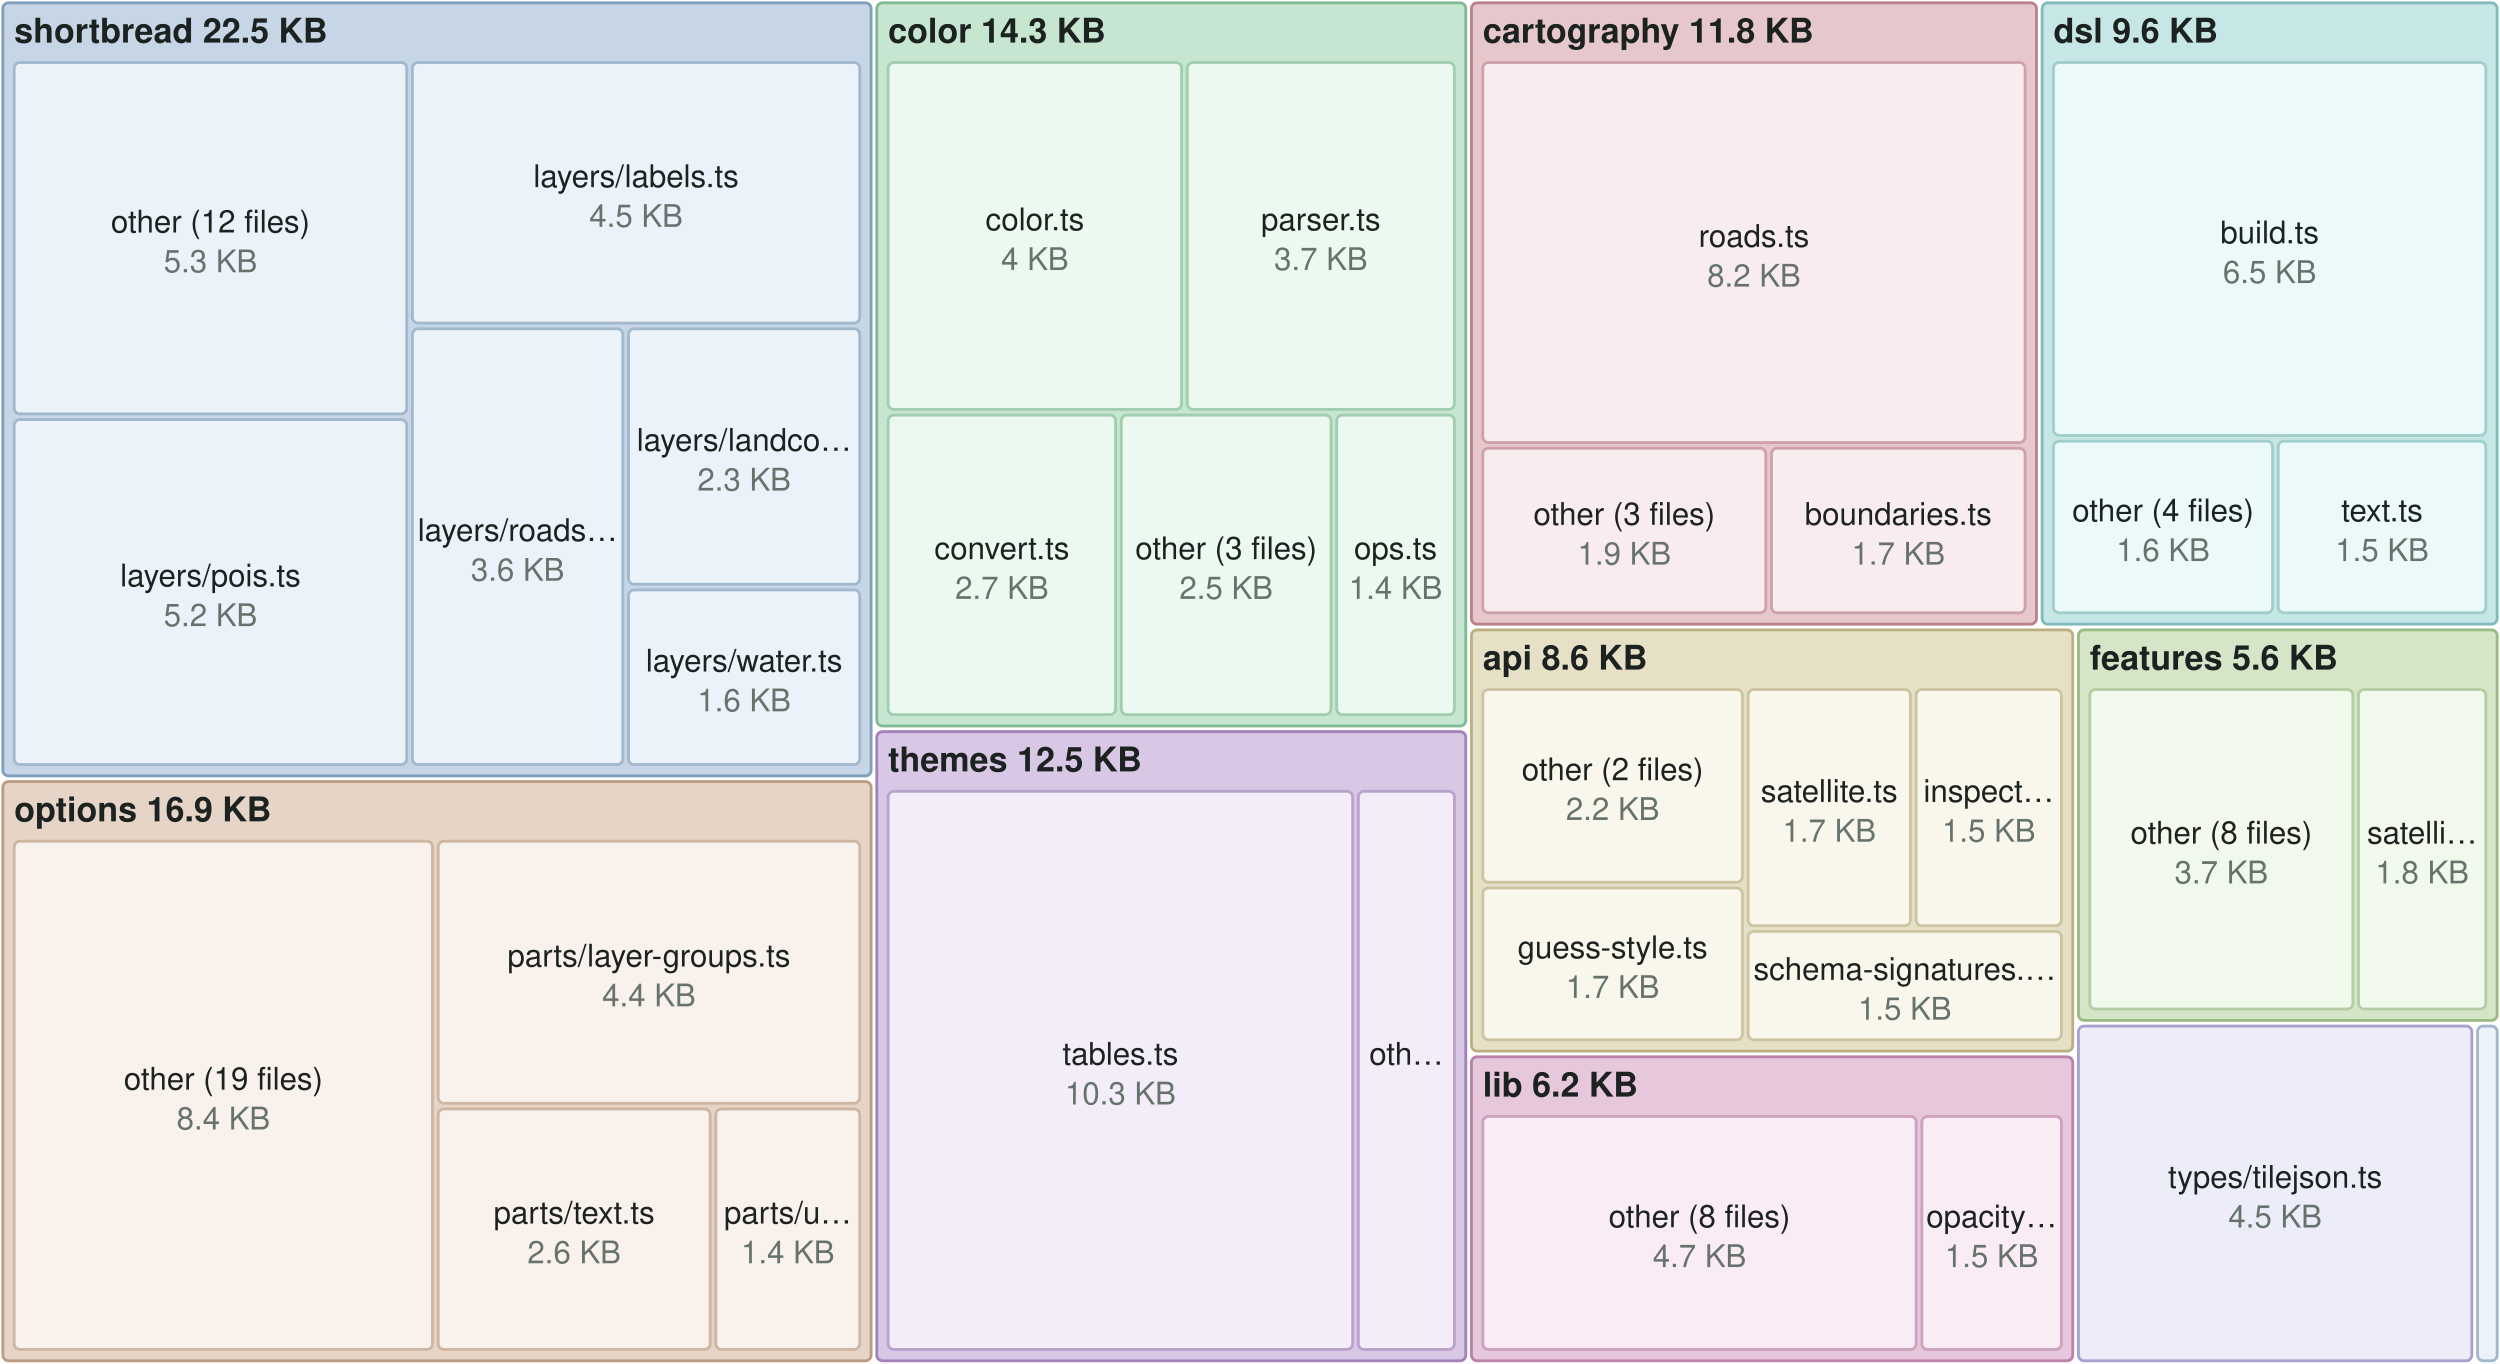
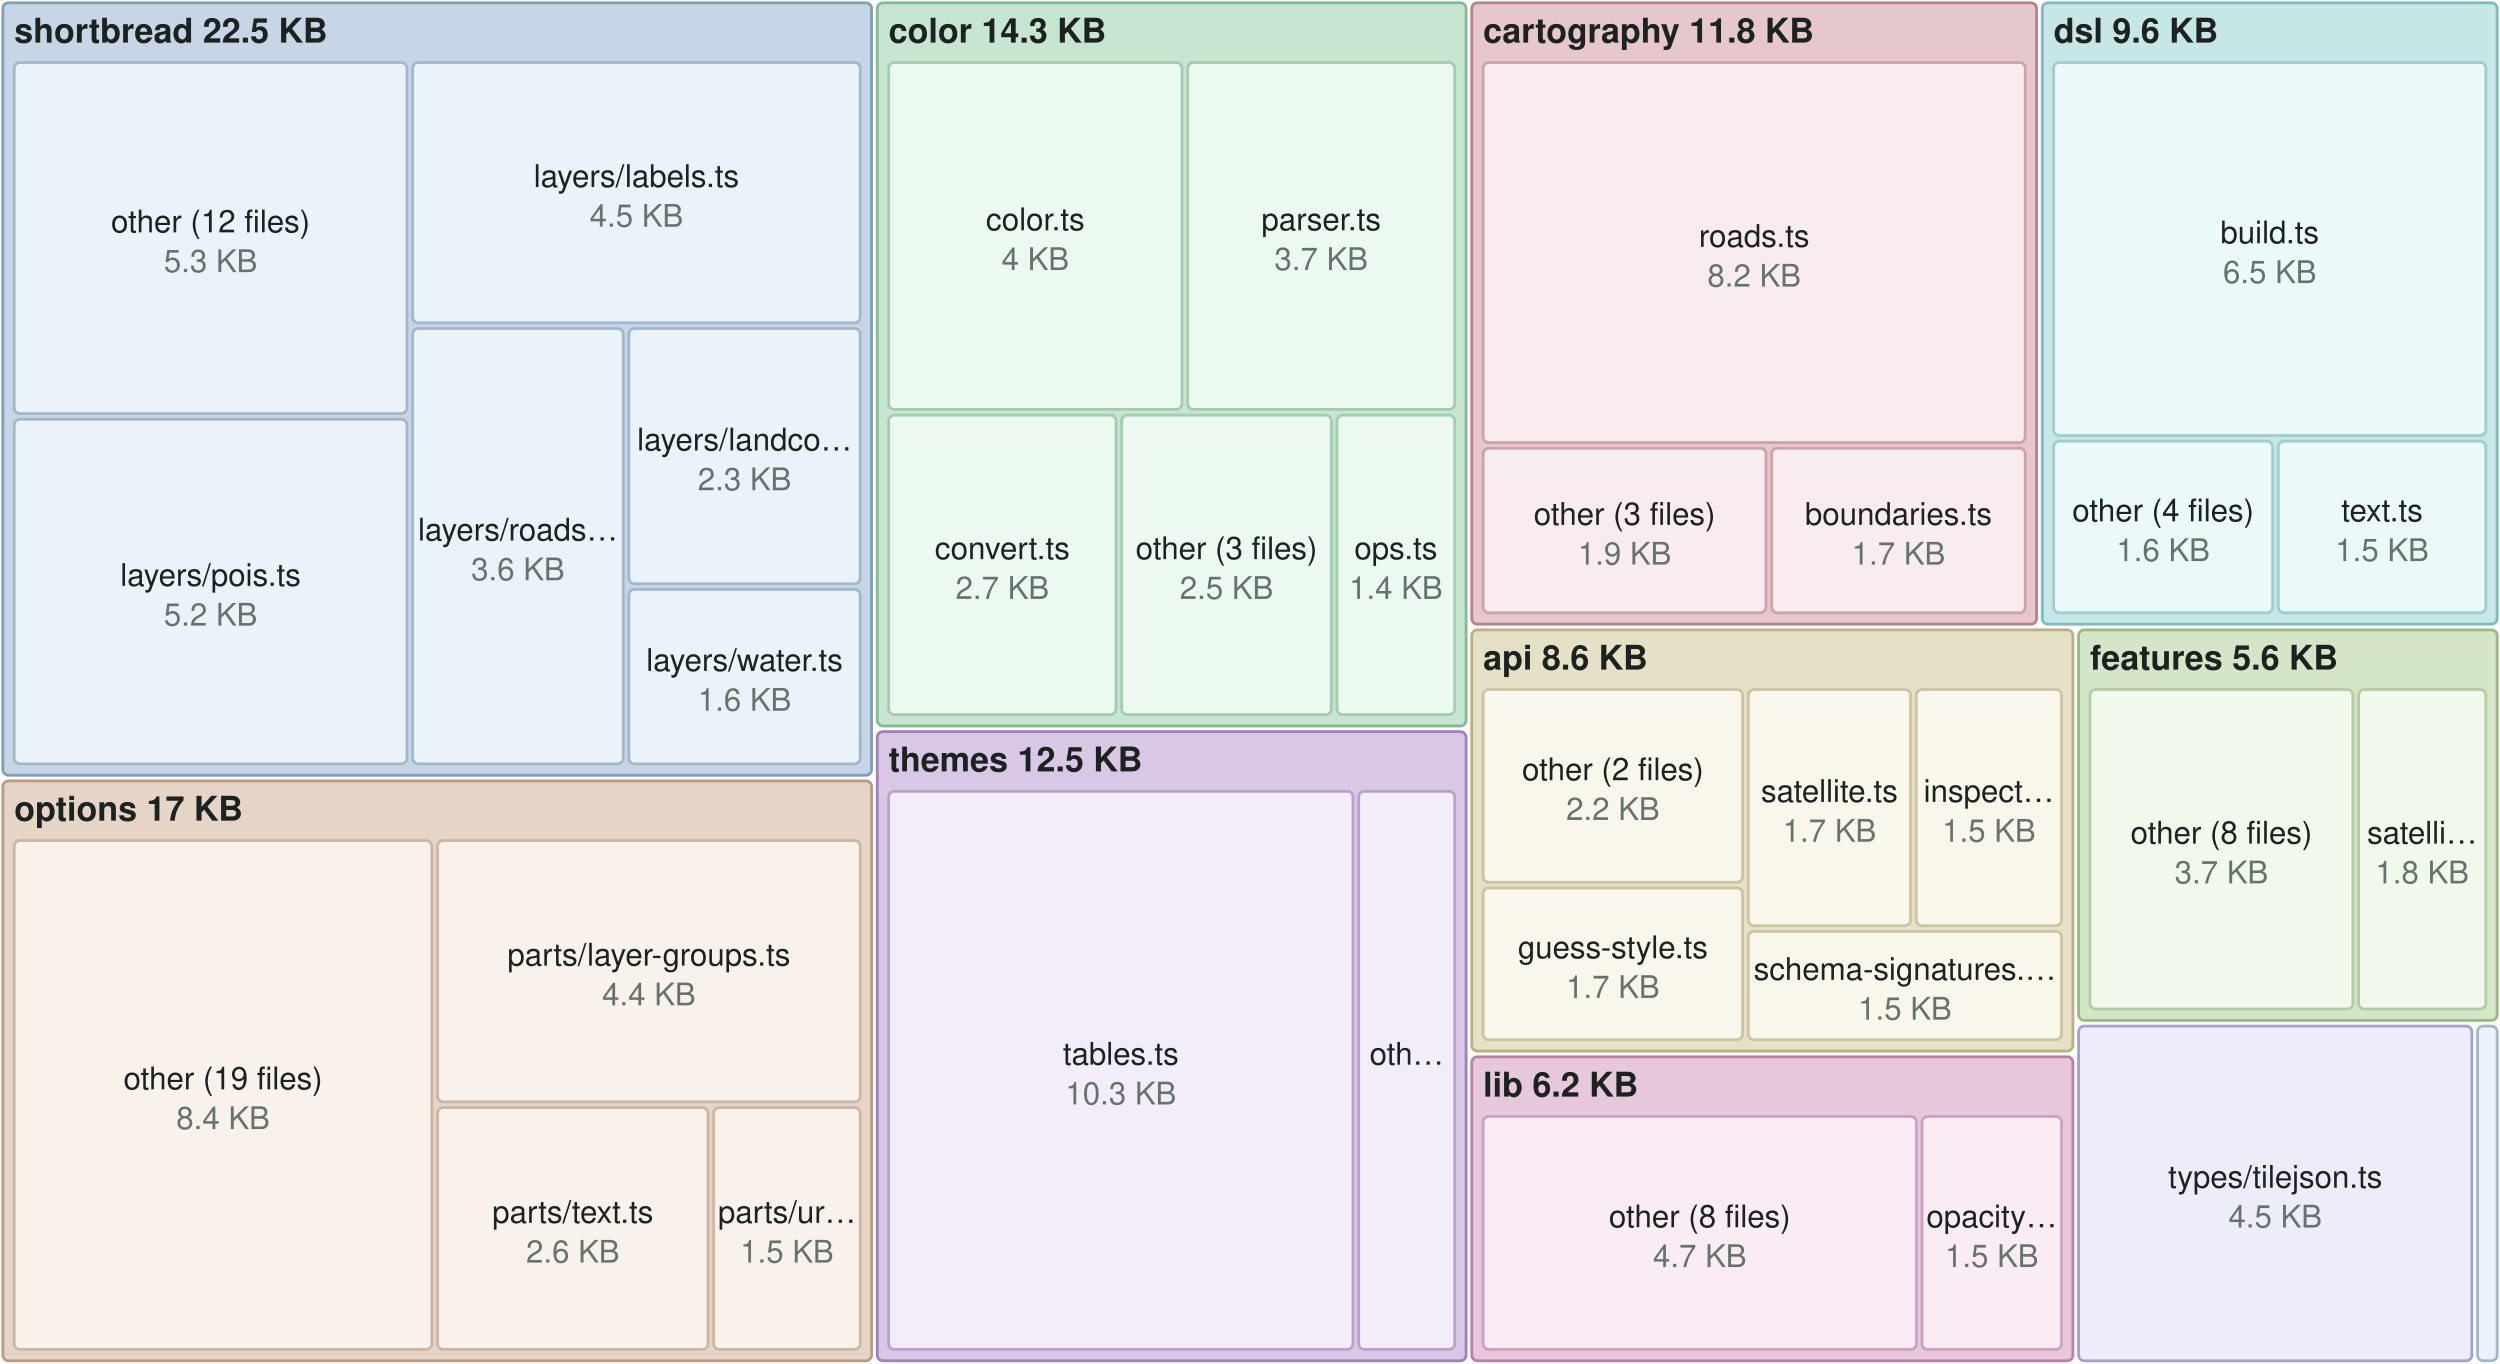
<svg xmlns="http://www.w3.org/2000/svg" width="880" height="480" viewBox="0 0 880 480">
  <style>
	.background { fill: #ffffff; }
	text { font-family: Helvetica, Arial, 'Liberation Sans', sans-serif; }
	.group-label { fill: #1b2220; font-weight: 600; font-size: 12px; }
	.leaf-label { fill: #1b2220; font-size: 11px; text-anchor: middle; }
	.leaf-size { fill: #66736d; font-size: 11px; text-anchor: middle; }
	.group-box, .leaf-box { stroke-width: 1; }
	.leaf:hover .leaf-box { stroke-width: 2; }
	.c0 .group-box { fill: hsl(210 38% 84%); stroke: hsl(210 30% 62%); }
	.c0 .leaf-box { fill: hsl(210 50% 95%); stroke: hsl(210 30% 72%); }
	.c1 .group-box { fill: hsl(28 38% 84%); stroke: hsl(28 30% 62%); }
	.c1 .leaf-box { fill: hsl(28 50% 95%); stroke: hsl(28 30% 72%); }
	.c2 .group-box { fill: hsl(140 38% 84%); stroke: hsl(140 30% 62%); }
	.c2 .leaf-box { fill: hsl(140 50% 95%); stroke: hsl(140 30% 72%); }
	.c3 .group-box { fill: hsl(275 38% 84%); stroke: hsl(275 30% 62%); }
	.c3 .leaf-box { fill: hsl(275 50% 95%); stroke: hsl(275 30% 72%); }
	.c4 .group-box { fill: hsl(350 38% 84%); stroke: hsl(350 30% 62%); }
	.c4 .leaf-box { fill: hsl(350 50% 95%); stroke: hsl(350 30% 72%); }
	.c5 .group-box { fill: hsl(180 38% 84%); stroke: hsl(180 30% 62%); }
	.c5 .leaf-box { fill: hsl(180 50% 95%); stroke: hsl(180 30% 72%); }
	.c6 .group-box { fill: hsl(48 38% 84%); stroke: hsl(48 30% 62%); }
	.c6 .leaf-box { fill: hsl(48 50% 95%); stroke: hsl(48 30% 72%); }
	.c7 .group-box { fill: hsl(320 38% 84%); stroke: hsl(320 30% 62%); }
	.c7 .leaf-box { fill: hsl(320 50% 95%); stroke: hsl(320 30% 72%); }
	.c8 .group-box { fill: hsl(95 38% 84%); stroke: hsl(95 30% 62%); }
	.c8 .leaf-box { fill: hsl(95 50% 95%); stroke: hsl(95 30% 72%); }
	.c9 .group-box { fill: hsl(245 38% 84%); stroke: hsl(245 30% 62%); }
	.c9 .leaf-box { fill: hsl(245 50% 95%); stroke: hsl(245 30% 72%); }
	@media (prefers-color-scheme: dark) {
		.background { fill: #0d1117; }
		.group-label, .leaf-label { fill: #e6edf3; }
		.leaf-size { fill: #8b949e; }
		.c0 .group-box { fill: hsl(210 22% 22%); stroke: hsl(210 20% 38%); }
		.c0 .leaf-box { fill: hsl(210 25% 14%); stroke: hsl(210 20% 32%); }
		.c1 .group-box { fill: hsl(28 22% 22%); stroke: hsl(28 20% 38%); }
		.c1 .leaf-box { fill: hsl(28 25% 14%); stroke: hsl(28 20% 32%); }
		.c2 .group-box { fill: hsl(140 22% 22%); stroke: hsl(140 20% 38%); }
		.c2 .leaf-box { fill: hsl(140 25% 14%); stroke: hsl(140 20% 32%); }
		.c3 .group-box { fill: hsl(275 22% 22%); stroke: hsl(275 20% 38%); }
		.c3 .leaf-box { fill: hsl(275 25% 14%); stroke: hsl(275 20% 32%); }
		.c4 .group-box { fill: hsl(350 22% 22%); stroke: hsl(350 20% 38%); }
		.c4 .leaf-box { fill: hsl(350 25% 14%); stroke: hsl(350 20% 32%); }
		.c5 .group-box { fill: hsl(180 22% 22%); stroke: hsl(180 20% 38%); }
		.c5 .leaf-box { fill: hsl(180 25% 14%); stroke: hsl(180 20% 32%); }
		.c6 .group-box { fill: hsl(48 22% 22%); stroke: hsl(48 20% 38%); }
		.c6 .leaf-box { fill: hsl(48 25% 14%); stroke: hsl(48 20% 32%); }
		.c7 .group-box { fill: hsl(320 22% 22%); stroke: hsl(320 20% 38%); }
		.c7 .leaf-box { fill: hsl(320 25% 14%); stroke: hsl(320 20% 32%); }
		.c8 .group-box { fill: hsl(95 22% 22%); stroke: hsl(95 20% 38%); }
		.c8 .leaf-box { fill: hsl(95 25% 14%); stroke: hsl(95 20% 32%); }
		.c9 .group-box { fill: hsl(245 22% 22%); stroke: hsl(245 20% 38%); }
		.c9 .leaf-box { fill: hsl(245 25% 14%); stroke: hsl(245 20% 32%); }
	}
</style>
  <rect class="background" width="880" height="480" />
  <g class="group c0">
-     <rect class="group-box" x="1" y="1" width="305.63" height="272.11" rx="2" />
+     <rect class="group-box" x="1" y="1" width="305.8" height="271.88" rx="2" />
    <text class="group-label" x="5" y="15" textLength="108.71" lengthAdjust="spacingAndGlyphs">shortbread 22.5 KB</text>
  </g>
  <g class="leaf c0">
-     <rect class="leaf-box" x="5" y="22" width="138.17" height="123.69" rx="2" />
-     <text class="leaf-label" x="74.08" y="81.84" textLength="70.3" lengthAdjust="spacingAndGlyphs">other (12 files)</text>
-     <text class="leaf-size" x="74.08" y="95.84" textLength="33.02" lengthAdjust="spacingAndGlyphs">5.3 KB</text>
-   </g>
-   <g class="leaf c0">
-     <rect class="leaf-box" x="5" y="147.69" width="138.17" height="121.43" rx="2" />
-     <text class="leaf-label" x="74.08" y="206.4" textLength="64.19" lengthAdjust="spacingAndGlyphs">layers/pois.ts</text>
-     <text class="leaf-size" x="74.08" y="220.4" textLength="33.02" lengthAdjust="spacingAndGlyphs">5.2 KB</text>
-   </g>
-   <g class="leaf c0">
-     <rect class="leaf-box" x="145.17" y="22" width="157.46" height="91.72" rx="2" />
-     <text class="leaf-label" x="223.9" y="65.86" textLength="72.74" lengthAdjust="spacingAndGlyphs">layers/labels.ts</text>
-     <text class="leaf-size" x="223.9" y="79.86" textLength="33.02" lengthAdjust="spacingAndGlyphs">4.5 KB</text>
-   </g>
-   <g class="leaf c0">
-     <rect class="leaf-box" x="145.17" y="115.72" width="74.07" height="153.39" rx="2" />
-     <text class="leaf-label" x="182.2" y="190.42" textLength="66.02" lengthAdjust="spacingAndGlyphs">layers/roads…</text>
-     <text class="leaf-size" x="182.2" y="204.42" textLength="33.02" lengthAdjust="spacingAndGlyphs">3.6 KB</text>
-   </g>
-   <g class="leaf c0">
-     <rect class="leaf-box" x="221.23" y="115.72" width="81.4" height="89.93" rx="2" />
-     <text class="leaf-label" x="261.93" y="158.69" textLength="70.92" lengthAdjust="spacingAndGlyphs">layers/landco…</text>
-     <text class="leaf-size" x="261.93" y="172.69" textLength="33.02" lengthAdjust="spacingAndGlyphs">2.3 KB</text>
-   </g>
-   <g class="leaf c0">
-     <rect class="leaf-box" x="221.23" y="207.65" width="81.4" height="61.46" rx="2" />
-     <text class="leaf-label" x="261.93" y="236.38" textLength="70.91" lengthAdjust="spacingAndGlyphs">layers/water.ts</text>
-     <text class="leaf-size" x="261.93" y="250.38" textLength="33.02" lengthAdjust="spacingAndGlyphs">1.6 KB</text>
+     <rect class="leaf-box" x="5" y="22" width="138.25" height="123.57" rx="2" />
+     <text class="leaf-label" x="74.12" y="81.79" textLength="70.3" lengthAdjust="spacingAndGlyphs">other (12 files)</text>
+     <text class="leaf-size" x="74.12" y="95.79" textLength="33.02" lengthAdjust="spacingAndGlyphs">5.3 KB</text>
+   </g>
+   <g class="leaf c0">
+     <rect class="leaf-box" x="5" y="147.57" width="138.25" height="121.31" rx="2" />
+     <text class="leaf-label" x="74.12" y="206.23" textLength="64.19" lengthAdjust="spacingAndGlyphs">layers/pois.ts</text>
+     <text class="leaf-size" x="74.12" y="220.23" textLength="33.02" lengthAdjust="spacingAndGlyphs">5.2 KB</text>
+   </g>
+   <g class="leaf c0">
+     <rect class="leaf-box" x="145.25" y="22" width="157.55" height="91.63" rx="2" />
+     <text class="leaf-label" x="224.02" y="65.82" textLength="72.74" lengthAdjust="spacingAndGlyphs">layers/labels.ts</text>
+     <text class="leaf-size" x="224.02" y="79.82" textLength="33.02" lengthAdjust="spacingAndGlyphs">4.5 KB</text>
+   </g>
+   <g class="leaf c0">
+     <rect class="leaf-box" x="145.25" y="115.63" width="74.11" height="153.25" rx="2" />
+     <text class="leaf-label" x="182.3" y="190.26" textLength="66.02" lengthAdjust="spacingAndGlyphs">layers/roads…</text>
+     <text class="leaf-size" x="182.3" y="204.26" textLength="33.02" lengthAdjust="spacingAndGlyphs">3.6 KB</text>
+   </g>
+   <g class="leaf c0">
+     <rect class="leaf-box" x="221.36" y="115.63" width="81.44" height="89.85" rx="2" />
+     <text class="leaf-label" x="262.08" y="158.56" textLength="70.92" lengthAdjust="spacingAndGlyphs">layers/landco…</text>
+     <text class="leaf-size" x="262.08" y="172.56" textLength="33.02" lengthAdjust="spacingAndGlyphs">2.3 KB</text>
+   </g>
+   <g class="leaf c0">
+     <rect class="leaf-box" x="221.36" y="207.48" width="81.44" height="61.4" rx="2" />
+     <text class="leaf-label" x="262.08" y="236.18" textLength="70.91" lengthAdjust="spacingAndGlyphs">layers/water.ts</text>
+     <text class="leaf-size" x="262.08" y="250.18" textLength="33.02" lengthAdjust="spacingAndGlyphs">1.6 KB</text>
  </g>
  <g class="group c1">
-     <rect class="group-box" x="1" y="275.11" width="305.63" height="203.89" rx="2" />
-     <text class="group-label" x="5" y="289.11" textLength="89.36" lengthAdjust="spacingAndGlyphs">options 16.9 KB</text>
-   </g>
-   <g class="leaf c1">
-     <rect class="leaf-box" x="5" y="296.11" width="147.24" height="178.89" rx="2" />
-     <text class="leaf-label" x="78.62" y="383.56" textLength="70.3" lengthAdjust="spacingAndGlyphs">other (19 files)</text>
-     <text class="leaf-size" x="78.62" y="397.56" textLength="33.02" lengthAdjust="spacingAndGlyphs">8.4 KB</text>
-   </g>
-   <g class="leaf c1">
-     <rect class="leaf-box" x="154.24" y="296.11" width="148.39" height="92.24" rx="2" />
-     <text class="leaf-label" x="228.43" y="340.23" textLength="100.25" lengthAdjust="spacingAndGlyphs">parts/layer-groups.ts</text>
-     <text class="leaf-size" x="228.43" y="354.23" textLength="33.02" lengthAdjust="spacingAndGlyphs">4.4 KB</text>
-   </g>
-   <g class="leaf c1">
-     <rect class="leaf-box" x="154.24" y="390.35" width="95.74" height="84.65" rx="2" />
-     <text class="leaf-label" x="202.1" y="430.68" textLength="56.86" lengthAdjust="spacingAndGlyphs">parts/text.ts</text>
-     <text class="leaf-size" x="202.1" y="444.68" textLength="33.02" lengthAdjust="spacingAndGlyphs">2.6 KB</text>
-   </g>
-   <g class="leaf c1">
-     <rect class="leaf-box" x="251.97" y="390.35" width="50.66" height="84.65" rx="2" />
-     <text class="leaf-label" x="277.3" y="430.68" textLength="39.74" lengthAdjust="spacingAndGlyphs">parts/u…</text>
-     <text class="leaf-size" x="277.3" y="444.68" textLength="33.02" lengthAdjust="spacingAndGlyphs">1.4 KB</text>
+     <rect class="group-box" x="1" y="274.88" width="305.8" height="204.12" rx="2" />
+     <text class="group-label" x="5" y="288.88" textLength="79.36" lengthAdjust="spacingAndGlyphs">options 17 KB</text>
+   </g>
+   <g class="leaf c1">
+     <rect class="leaf-box" x="5" y="295.88" width="147.03" height="179.12" rx="2" />
+     <text class="leaf-label" x="78.51" y="383.44" textLength="70.3" lengthAdjust="spacingAndGlyphs">other (19 files)</text>
+     <text class="leaf-size" x="78.51" y="397.44" textLength="33.02" lengthAdjust="spacingAndGlyphs">8.4 KB</text>
+   </g>
+   <g class="leaf c1">
+     <rect class="leaf-box" x="154.03" y="295.88" width="148.77" height="91.99" rx="2" />
+     <text class="leaf-label" x="228.41" y="339.88" textLength="100.25" lengthAdjust="spacingAndGlyphs">parts/layer-groups.ts</text>
+     <text class="leaf-size" x="228.41" y="353.88" textLength="33.02" lengthAdjust="spacingAndGlyphs">4.4 KB</text>
+   </g>
+   <g class="leaf c1">
+     <rect class="leaf-box" x="154.03" y="389.87" width="95.19" height="85.13" rx="2" />
+     <text class="leaf-label" x="201.62" y="430.44" textLength="56.86" lengthAdjust="spacingAndGlyphs">parts/text.ts</text>
+     <text class="leaf-size" x="201.62" y="444.44" textLength="33.02" lengthAdjust="spacingAndGlyphs">2.6 KB</text>
+   </g>
+   <g class="leaf c1">
+     <rect class="leaf-box" x="251.21" y="389.87" width="51.58" height="85.13" rx="2" />
+     <text class="leaf-label" x="277.01" y="430.44" textLength="43.41" lengthAdjust="spacingAndGlyphs">parts/ur…</text>
+     <text class="leaf-size" x="277.01" y="444.44" textLength="33.02" lengthAdjust="spacingAndGlyphs">1.5 KB</text>
  </g>
  <g class="group c2">
-     <rect class="group-box" x="308.63" y="1" width="207.32" height="254.54" rx="2" />
-     <text class="group-label" x="312.63" y="15" textLength="75.37" lengthAdjust="spacingAndGlyphs">color 14.3 KB</text>
-   </g>
-   <g class="leaf c2">
-     <rect class="leaf-box" x="312.63" y="22" width="103.29" height="122.11" rx="2" />
-     <text class="leaf-label" x="364.27" y="81.05" textLength="35.45" lengthAdjust="spacingAndGlyphs">color.ts</text>
-     <text class="leaf-size" x="364.27" y="95.05" textLength="23.85" lengthAdjust="spacingAndGlyphs">4 KB</text>
-   </g>
-   <g class="leaf c2">
-     <rect class="leaf-box" x="417.92" y="22" width="94.03" height="122.11" rx="2" />
-     <text class="leaf-label" x="464.93" y="81.05" textLength="42.79" lengthAdjust="spacingAndGlyphs">parser.ts</text>
-     <text class="leaf-size" x="464.93" y="95.05" textLength="33.02" lengthAdjust="spacingAndGlyphs">3.7 KB</text>
-   </g>
-   <g class="leaf c2">
-     <rect class="leaf-box" x="312.63" y="146.11" width="80.06" height="105.44" rx="2" />
-     <text class="leaf-label" x="352.66" y="196.82" textLength="47.69" lengthAdjust="spacingAndGlyphs">convert.ts</text>
-     <text class="leaf-size" x="352.66" y="210.82" textLength="33.02" lengthAdjust="spacingAndGlyphs">2.7 KB</text>
-   </g>
-   <g class="leaf c2">
-     <rect class="leaf-box" x="394.69" y="146.11" width="73.83" height="105.44" rx="2" />
-     <text class="leaf-label" x="431.6" y="196.82" textLength="64.19" lengthAdjust="spacingAndGlyphs">other (3 files)</text>
-     <text class="leaf-size" x="431.6" y="210.82" textLength="33.02" lengthAdjust="spacingAndGlyphs">2.5 KB</text>
-   </g>
-   <g class="leaf c2">
-     <rect class="leaf-box" x="470.52" y="146.11" width="41.44" height="105.44" rx="2" />
-     <text class="leaf-label" x="491.23" y="196.82" textLength="29.35" lengthAdjust="spacingAndGlyphs">ops.ts</text>
-     <text class="leaf-size" x="491.23" y="210.82" textLength="33.02" lengthAdjust="spacingAndGlyphs">1.4 KB</text>
+     <rect class="group-box" x="308.8" y="1" width="207.26" height="254.54" rx="2" />
+     <text class="group-label" x="312.8" y="15" textLength="75.37" lengthAdjust="spacingAndGlyphs">color 14.3 KB</text>
+   </g>
+   <g class="leaf c2">
+     <rect class="leaf-box" x="312.8" y="22" width="103.26" height="122.11" rx="2" />
+     <text class="leaf-label" x="364.43" y="81.05" textLength="35.45" lengthAdjust="spacingAndGlyphs">color.ts</text>
+     <text class="leaf-size" x="364.43" y="95.05" textLength="23.85" lengthAdjust="spacingAndGlyphs">4 KB</text>
+   </g>
+   <g class="leaf c2">
+     <rect class="leaf-box" x="418.05" y="22" width="94" height="122.11" rx="2" />
+     <text class="leaf-label" x="465.06" y="81.05" textLength="42.79" lengthAdjust="spacingAndGlyphs">parser.ts</text>
+     <text class="leaf-size" x="465.06" y="95.05" textLength="33.02" lengthAdjust="spacingAndGlyphs">3.7 KB</text>
+   </g>
+   <g class="leaf c2">
+     <rect class="leaf-box" x="312.8" y="146.11" width="80.03" height="105.44" rx="2" />
+     <text class="leaf-label" x="352.81" y="196.82" textLength="47.69" lengthAdjust="spacingAndGlyphs">convert.ts</text>
+     <text class="leaf-size" x="352.81" y="210.82" textLength="33.02" lengthAdjust="spacingAndGlyphs">2.7 KB</text>
+   </g>
+   <g class="leaf c2">
+     <rect class="leaf-box" x="394.83" y="146.11" width="73.8" height="105.44" rx="2" />
+     <text class="leaf-label" x="431.73" y="196.82" textLength="64.19" lengthAdjust="spacingAndGlyphs">other (3 files)</text>
+     <text class="leaf-size" x="431.73" y="210.82" textLength="33.02" lengthAdjust="spacingAndGlyphs">2.5 KB</text>
+   </g>
+   <g class="leaf c2">
+     <rect class="leaf-box" x="470.64" y="146.11" width="41.42" height="105.44" rx="2" />
+     <text class="leaf-label" x="491.35" y="196.82" textLength="29.35" lengthAdjust="spacingAndGlyphs">ops.ts</text>
+     <text class="leaf-size" x="491.35" y="210.82" textLength="33.02" lengthAdjust="spacingAndGlyphs">1.4 KB</text>
  </g>
  <g class="group c3">
-     <rect class="group-box" x="308.63" y="257.54" width="207.32" height="221.46" rx="2" />
-     <text class="group-label" x="312.63" y="271.54" textLength="88.04" lengthAdjust="spacingAndGlyphs">themes 12.5 KB</text>
+     <rect class="group-box" x="308.8" y="257.54" width="207.26" height="221.46" rx="2" />
+     <text class="group-label" x="312.8" y="271.54" textLength="88.04" lengthAdjust="spacingAndGlyphs">themes 12.5 KB</text>
  </g>
  <g class="leaf c3">
-     <rect class="leaf-box" x="312.63" y="278.54" width="163.51" height="196.46" rx="2" />
-     <text class="leaf-label" x="394.38" y="374.77" textLength="40.96" lengthAdjust="spacingAndGlyphs">tables.ts</text>
-     <text class="leaf-size" x="394.38" y="388.77" textLength="39.14" lengthAdjust="spacingAndGlyphs">10.3 KB</text>
+     <rect class="leaf-box" x="312.8" y="278.54" width="163.46" height="196.46" rx="2" />
+     <text class="leaf-label" x="394.53" y="374.77" textLength="40.96" lengthAdjust="spacingAndGlyphs">tables.ts</text>
+     <text class="leaf-size" x="394.53" y="388.77" textLength="39.14" lengthAdjust="spacingAndGlyphs">10.3 KB</text>
  </g>
  <g class="leaf c3">
-     <rect class="leaf-box" x="478.14" y="278.54" width="33.82" height="196.46" rx="2" />
-     <text class="leaf-label" x="495.04" y="374.77" textLength="21.41" lengthAdjust="spacingAndGlyphs">oth…</text>
+     <rect class="leaf-box" x="478.25" y="278.54" width="33.81" height="196.46" rx="2" />
+     <text class="leaf-label" x="495.16" y="374.77" textLength="21.41" lengthAdjust="spacingAndGlyphs">oth…</text>
  </g>
  <g class="group c4">
-     <rect class="group-box" x="517.95" y="1" width="198.88" height="218.71" rx="2" />
-     <text class="group-label" x="521.95" y="15" textLength="115.38" lengthAdjust="spacingAndGlyphs">cartography 11.8 KB</text>
+     <rect class="group-box" x="518.06" y="1" width="198.82" height="218.71" rx="2" />
+     <text class="group-label" x="522.06" y="15" textLength="115.38" lengthAdjust="spacingAndGlyphs">cartography 11.8 KB</text>
  </g>
  <g class="leaf c4">
-     <rect class="leaf-box" x="521.95" y="22" width="190.88" height="133.78" rx="2" />
-     <text class="leaf-label" x="617.39" y="86.89" textLength="39.13" lengthAdjust="spacingAndGlyphs">roads.ts</text>
-     <text class="leaf-size" x="617.39" y="100.89" textLength="33.02" lengthAdjust="spacingAndGlyphs">8.2 KB</text>
+     <rect class="leaf-box" x="522.06" y="22" width="190.82" height="133.78" rx="2" />
+     <text class="leaf-label" x="617.47" y="86.89" textLength="39.13" lengthAdjust="spacingAndGlyphs">roads.ts</text>
+     <text class="leaf-size" x="617.47" y="100.89" textLength="33.02" lengthAdjust="spacingAndGlyphs">8.2 KB</text>
  </g>
  <g class="leaf c4">
-     <rect class="leaf-box" x="521.95" y="157.78" width="99.61" height="57.93" rx="2" />
-     <text class="leaf-label" x="571.75" y="184.75" textLength="64.19" lengthAdjust="spacingAndGlyphs">other (3 files)</text>
-     <text class="leaf-size" x="571.75" y="198.75" textLength="33.02" lengthAdjust="spacingAndGlyphs">1.9 KB</text>
+     <rect class="leaf-box" x="522.06" y="157.78" width="99.58" height="57.93" rx="2" />
+     <text class="leaf-label" x="571.85" y="184.75" textLength="64.19" lengthAdjust="spacingAndGlyphs">other (3 files)</text>
+     <text class="leaf-size" x="571.85" y="198.75" textLength="33.02" lengthAdjust="spacingAndGlyphs">1.9 KB</text>
  </g>
  <g class="leaf c4">
-     <rect class="leaf-box" x="623.56" y="157.78" width="89.27" height="57.93" rx="2" />
-     <text class="leaf-label" x="668.19" y="184.75" textLength="66.03" lengthAdjust="spacingAndGlyphs">boundaries.ts</text>
-     <text class="leaf-size" x="668.19" y="198.75" textLength="33.02" lengthAdjust="spacingAndGlyphs">1.7 KB</text>
+     <rect class="leaf-box" x="623.63" y="157.78" width="89.25" height="57.93" rx="2" />
+     <text class="leaf-label" x="668.26" y="184.75" textLength="66.03" lengthAdjust="spacingAndGlyphs">boundaries.ts</text>
+     <text class="leaf-size" x="668.26" y="198.75" textLength="33.02" lengthAdjust="spacingAndGlyphs">1.7 KB</text>
  </g>
  <g class="group c5">
-     <rect class="group-box" x="718.83" y="1" width="160.17" height="218.71" rx="2" />
-     <text class="group-label" x="722.83" y="15" textLength="56.7" lengthAdjust="spacingAndGlyphs">dsl 9.6 KB</text>
+     <rect class="group-box" x="718.88" y="1" width="160.12" height="218.71" rx="2" />
+     <text class="group-label" x="722.88" y="15" textLength="56.7" lengthAdjust="spacingAndGlyphs">dsl 9.6 KB</text>
  </g>
  <g class="leaf c5">
-     <rect class="leaf-box" x="722.83" y="22" width="152.17" height="131.29" rx="2" />
-     <text class="leaf-label" x="798.92" y="85.64" textLength="34.85" lengthAdjust="spacingAndGlyphs">build.ts</text>
-     <text class="leaf-size" x="798.92" y="99.64" textLength="33.02" lengthAdjust="spacingAndGlyphs">6.5 KB</text>
+     <rect class="leaf-box" x="722.88" y="22" width="152.12" height="131.29" rx="2" />
+     <text class="leaf-label" x="798.94" y="85.64" textLength="34.85" lengthAdjust="spacingAndGlyphs">build.ts</text>
+     <text class="leaf-size" x="798.94" y="99.64" textLength="33.02" lengthAdjust="spacingAndGlyphs">6.5 KB</text>
  </g>
  <g class="leaf c5">
-     <rect class="leaf-box" x="722.83" y="155.29" width="77.11" height="60.43" rx="2" />
-     <text class="leaf-label" x="761.39" y="183.5" textLength="64.19" lengthAdjust="spacingAndGlyphs">other (4 files)</text>
-     <text class="leaf-size" x="761.39" y="197.5" textLength="33.02" lengthAdjust="spacingAndGlyphs">1.6 KB</text>
+     <rect class="leaf-box" x="722.88" y="155.29" width="77.08" height="60.43" rx="2" />
+     <text class="leaf-label" x="761.42" y="183.5" textLength="64.19" lengthAdjust="spacingAndGlyphs">other (4 files)</text>
+     <text class="leaf-size" x="761.42" y="197.5" textLength="33.02" lengthAdjust="spacingAndGlyphs">1.6 KB</text>
  </g>
  <g class="leaf c5">
-     <rect class="leaf-box" x="801.94" y="155.29" width="73.06" height="60.43" rx="2" />
-     <text class="leaf-label" x="838.47" y="183.5" textLength="29.35" lengthAdjust="spacingAndGlyphs">text.ts</text>
-     <text class="leaf-size" x="838.47" y="197.5" textLength="33.02" lengthAdjust="spacingAndGlyphs">1.5 KB</text>
+     <rect class="leaf-box" x="801.96" y="155.29" width="73.04" height="60.43" rx="2" />
+     <text class="leaf-label" x="838.48" y="183.5" textLength="29.35" lengthAdjust="spacingAndGlyphs">text.ts</text>
+     <text class="leaf-size" x="838.48" y="197.5" textLength="33.02" lengthAdjust="spacingAndGlyphs">1.5 KB</text>
  </g>
  <g class="group c6">
-     <rect class="group-box" x="517.95" y="221.71" width="211.66" height="148.28" rx="2" />
-     <text class="group-label" x="521.95" y="235.71" textLength="56.7" lengthAdjust="spacingAndGlyphs">api 8.6 KB</text>
-   </g>
-   <g class="leaf c6">
-     <rect class="leaf-box" x="521.95" y="242.71" width="91.37" height="67.85" rx="2" />
-     <text class="leaf-label" x="567.64" y="274.64" textLength="64.19" lengthAdjust="spacingAndGlyphs">other (2 files)</text>
-     <text class="leaf-size" x="567.64" y="288.64" textLength="33.02" lengthAdjust="spacingAndGlyphs">2.2 KB</text>
-   </g>
-   <g class="leaf c6">
-     <rect class="leaf-box" x="521.95" y="312.56" width="91.37" height="53.43" rx="2" />
-     <text class="leaf-label" x="567.64" y="337.28" textLength="67.24" lengthAdjust="spacingAndGlyphs">guess-style.ts</text>
-     <text class="leaf-size" x="567.64" y="351.28" textLength="33.02" lengthAdjust="spacingAndGlyphs">1.7 KB</text>
-   </g>
-   <g class="leaf c6">
-     <rect class="leaf-box" x="615.32" y="242.71" width="57.14" height="83.14" rx="2" />
-     <text class="leaf-label" x="643.89" y="282.28" textLength="48.91" lengthAdjust="spacingAndGlyphs">satellite.ts</text>
-     <text class="leaf-size" x="643.89" y="296.28" textLength="33.02" lengthAdjust="spacingAndGlyphs">1.7 KB</text>
-   </g>
-   <g class="leaf c6">
-     <rect class="leaf-box" x="674.46" y="242.71" width="51.15" height="83.14" rx="2" />
-     <text class="leaf-label" x="700.04" y="282.28" textLength="40.96" lengthAdjust="spacingAndGlyphs">inspect…</text>
-     <text class="leaf-size" x="700.04" y="296.28" textLength="33.02" lengthAdjust="spacingAndGlyphs">1.5 KB</text>
-   </g>
-   <g class="leaf c6">
-     <rect class="leaf-box" x="615.32" y="327.85" width="110.29" height="38.14" rx="2" />
-     <text class="leaf-label" x="670.47" y="344.92" textLength="102.09" lengthAdjust="spacingAndGlyphs">schema-signatures.…</text>
-     <text class="leaf-size" x="670.47" y="358.92" textLength="33.02" lengthAdjust="spacingAndGlyphs">1.5 KB</text>
+     <rect class="group-box" x="518.06" y="221.71" width="211.6" height="148.28" rx="2" />
+     <text class="group-label" x="522.06" y="235.71" textLength="56.7" lengthAdjust="spacingAndGlyphs">api 8.6 KB</text>
+   </g>
+   <g class="leaf c6">
+     <rect class="leaf-box" x="522.06" y="242.71" width="91.34" height="67.85" rx="2" />
+     <text class="leaf-label" x="567.73" y="274.64" textLength="64.19" lengthAdjust="spacingAndGlyphs">other (2 files)</text>
+     <text class="leaf-size" x="567.73" y="288.64" textLength="33.02" lengthAdjust="spacingAndGlyphs">2.2 KB</text>
+   </g>
+   <g class="leaf c6">
+     <rect class="leaf-box" x="522.06" y="312.56" width="91.34" height="53.43" rx="2" />
+     <text class="leaf-label" x="567.73" y="337.28" textLength="67.24" lengthAdjust="spacingAndGlyphs">guess-style.ts</text>
+     <text class="leaf-size" x="567.73" y="351.28" textLength="33.02" lengthAdjust="spacingAndGlyphs">1.7 KB</text>
+   </g>
+   <g class="leaf c6">
+     <rect class="leaf-box" x="615.4" y="242.71" width="57.12" height="83.14" rx="2" />
+     <text class="leaf-label" x="643.96" y="282.28" textLength="48.91" lengthAdjust="spacingAndGlyphs">satellite.ts</text>
+     <text class="leaf-size" x="643.96" y="296.28" textLength="33.02" lengthAdjust="spacingAndGlyphs">1.7 KB</text>
+   </g>
+   <g class="leaf c6">
+     <rect class="leaf-box" x="674.52" y="242.71" width="51.13" height="83.14" rx="2" />
+     <text class="leaf-label" x="700.09" y="282.28" textLength="40.96" lengthAdjust="spacingAndGlyphs">inspect…</text>
+     <text class="leaf-size" x="700.09" y="296.28" textLength="33.02" lengthAdjust="spacingAndGlyphs">1.5 KB</text>
+   </g>
+   <g class="leaf c6">
+     <rect class="leaf-box" x="615.4" y="327.85" width="110.25" height="38.14" rx="2" />
+     <text class="leaf-label" x="670.53" y="344.92" textLength="102.09" lengthAdjust="spacingAndGlyphs">schema-signatures.…</text>
+     <text class="leaf-size" x="670.53" y="358.92" textLength="33.02" lengthAdjust="spacingAndGlyphs">1.5 KB</text>
  </g>
  <g class="group c7">
-     <rect class="group-box" x="517.95" y="371.99" width="211.66" height="107.01" rx="2" />
-     <text class="group-label" x="521.95" y="385.99" textLength="53.36" lengthAdjust="spacingAndGlyphs">lib 6.2 KB</text>
+     <rect class="group-box" x="518.06" y="371.99" width="211.6" height="107.01" rx="2" />
+     <text class="group-label" x="522.06" y="385.99" textLength="53.36" lengthAdjust="spacingAndGlyphs">lib 6.2 KB</text>
  </g>
  <g class="leaf c7">
-     <rect class="leaf-box" x="521.95" y="392.99" width="152.54" height="82.01" rx="2" />
-     <text class="leaf-label" x="598.22" y="432" textLength="64.19" lengthAdjust="spacingAndGlyphs">other (8 files)</text>
-     <text class="leaf-size" x="598.22" y="446" textLength="33.02" lengthAdjust="spacingAndGlyphs">4.7 KB</text>
+     <rect class="leaf-box" x="522.06" y="392.99" width="152.5" height="82.01" rx="2" />
+     <text class="leaf-label" x="598.31" y="432" textLength="64.19" lengthAdjust="spacingAndGlyphs">other (8 files)</text>
+     <text class="leaf-size" x="598.31" y="446" textLength="33.02" lengthAdjust="spacingAndGlyphs">4.7 KB</text>
  </g>
  <g class="leaf c7">
-     <rect class="leaf-box" x="676.49" y="392.99" width="49.12" height="82.01" rx="2" />
-     <text class="leaf-label" x="701.05" y="432" textLength="40.96" lengthAdjust="spacingAndGlyphs">opacity…</text>
-     <text class="leaf-size" x="701.05" y="446" textLength="33.02" lengthAdjust="spacingAndGlyphs">1.5 KB</text>
+     <rect class="leaf-box" x="676.55" y="392.99" width="49.1" height="82.01" rx="2" />
+     <text class="leaf-label" x="701.1" y="432" textLength="40.96" lengthAdjust="spacingAndGlyphs">opacity…</text>
+     <text class="leaf-size" x="701.1" y="446" textLength="33.02" lengthAdjust="spacingAndGlyphs">1.5 KB</text>
  </g>
  <g class="group c8">
-     <rect class="group-box" x="731.61" y="221.71" width="147.39" height="137.47" rx="2" />
-     <text class="group-label" x="735.61" y="235.71" textLength="86.04" lengthAdjust="spacingAndGlyphs">features 5.6 KB</text>
+     <rect class="group-box" x="731.66" y="221.71" width="147.34" height="137.47" rx="2" />
+     <text class="group-label" x="735.66" y="235.71" textLength="86.04" lengthAdjust="spacingAndGlyphs">features 5.6 KB</text>
  </g>
  <g class="leaf c8">
-     <rect class="leaf-box" x="735.61" y="242.71" width="92.59" height="112.47" rx="2" />
-     <text class="leaf-label" x="781.91" y="296.95" textLength="64.19" lengthAdjust="spacingAndGlyphs">other (8 files)</text>
-     <text class="leaf-size" x="781.91" y="310.95" textLength="33.02" lengthAdjust="spacingAndGlyphs">3.7 KB</text>
+     <rect class="leaf-box" x="735.66" y="242.71" width="92.56" height="112.47" rx="2" />
+     <text class="leaf-label" x="781.94" y="296.95" textLength="64.19" lengthAdjust="spacingAndGlyphs">other (8 files)</text>
+     <text class="leaf-size" x="781.94" y="310.95" textLength="33.02" lengthAdjust="spacingAndGlyphs">3.7 KB</text>
  </g>
  <g class="leaf c8">
-     <rect class="leaf-box" x="830.2" y="242.71" width="44.8" height="112.47" rx="2" />
-     <text class="leaf-label" x="852.6" y="296.95" textLength="34.23" lengthAdjust="spacingAndGlyphs">satelli…</text>
-     <text class="leaf-size" x="852.6" y="310.95" textLength="33.02" lengthAdjust="spacingAndGlyphs">1.8 KB</text>
+     <rect class="leaf-box" x="830.22" y="242.71" width="44.78" height="112.47" rx="2" />
+     <text class="leaf-label" x="852.61" y="296.95" textLength="34.23" lengthAdjust="spacingAndGlyphs">satelli…</text>
+     <text class="leaf-size" x="852.61" y="310.95" textLength="33.02" lengthAdjust="spacingAndGlyphs">1.8 KB</text>
  </g>
  <g class="leaf c9">
-     <rect class="leaf-box" x="731.61" y="361.18" width="138.48" height="117.82" rx="2" />
-     <text class="leaf-label" x="800.85" y="418.09" textLength="75.2" lengthAdjust="spacingAndGlyphs">types/tilejson.ts</text>
-     <text class="leaf-size" x="800.85" y="432.09" textLength="33.02" lengthAdjust="spacingAndGlyphs">4.5 KB</text>
-   </g>
-   <g class="leaf c0">
-     <rect class="leaf-box" x="872.09" y="361.18" width="6.91" height="117.82" rx="2" />
+     <rect class="leaf-box" x="731.66" y="361.18" width="138.44" height="117.82" rx="2" />
+     <text class="leaf-label" x="800.88" y="418.09" textLength="75.2" lengthAdjust="spacingAndGlyphs">types/tilejson.ts</text>
+     <text class="leaf-size" x="800.88" y="432.09" textLength="33.02" lengthAdjust="spacingAndGlyphs">4.5 KB</text>
+   </g>
+   <g class="leaf c0">
+     <rect class="leaf-box" x="872.1" y="361.18" width="6.9" height="117.82" rx="2" />
  </g>
</svg>
